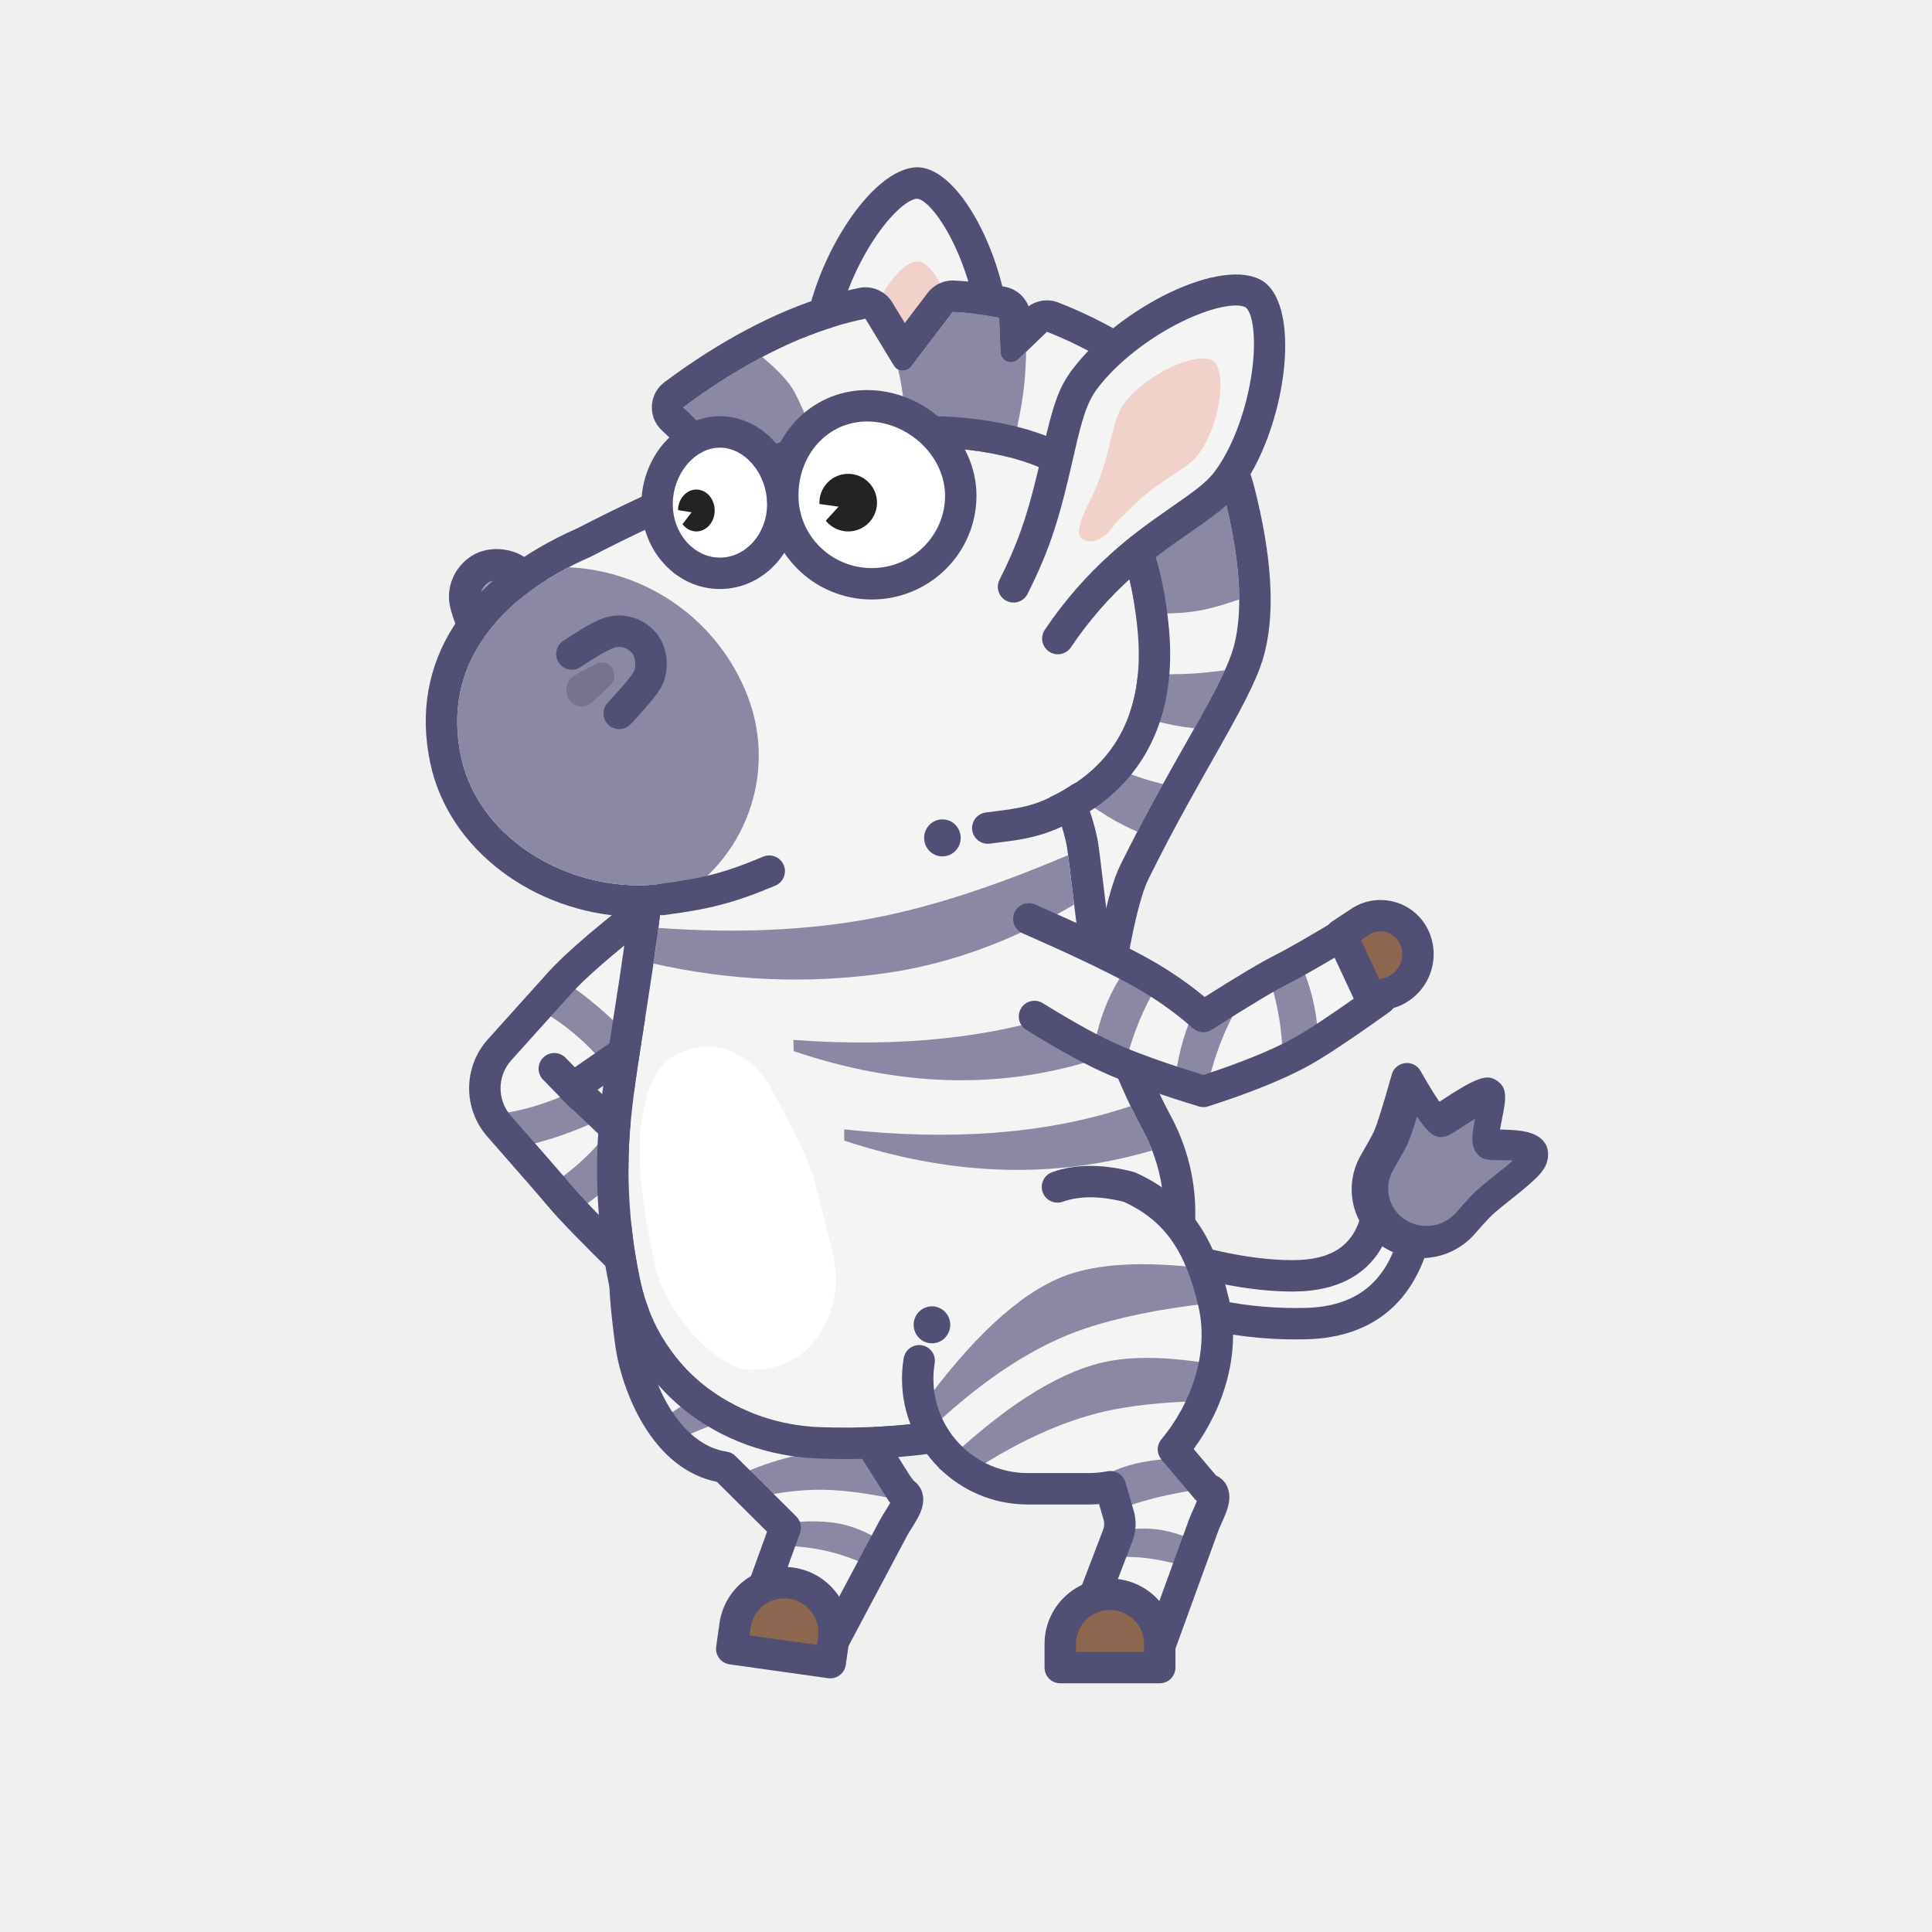
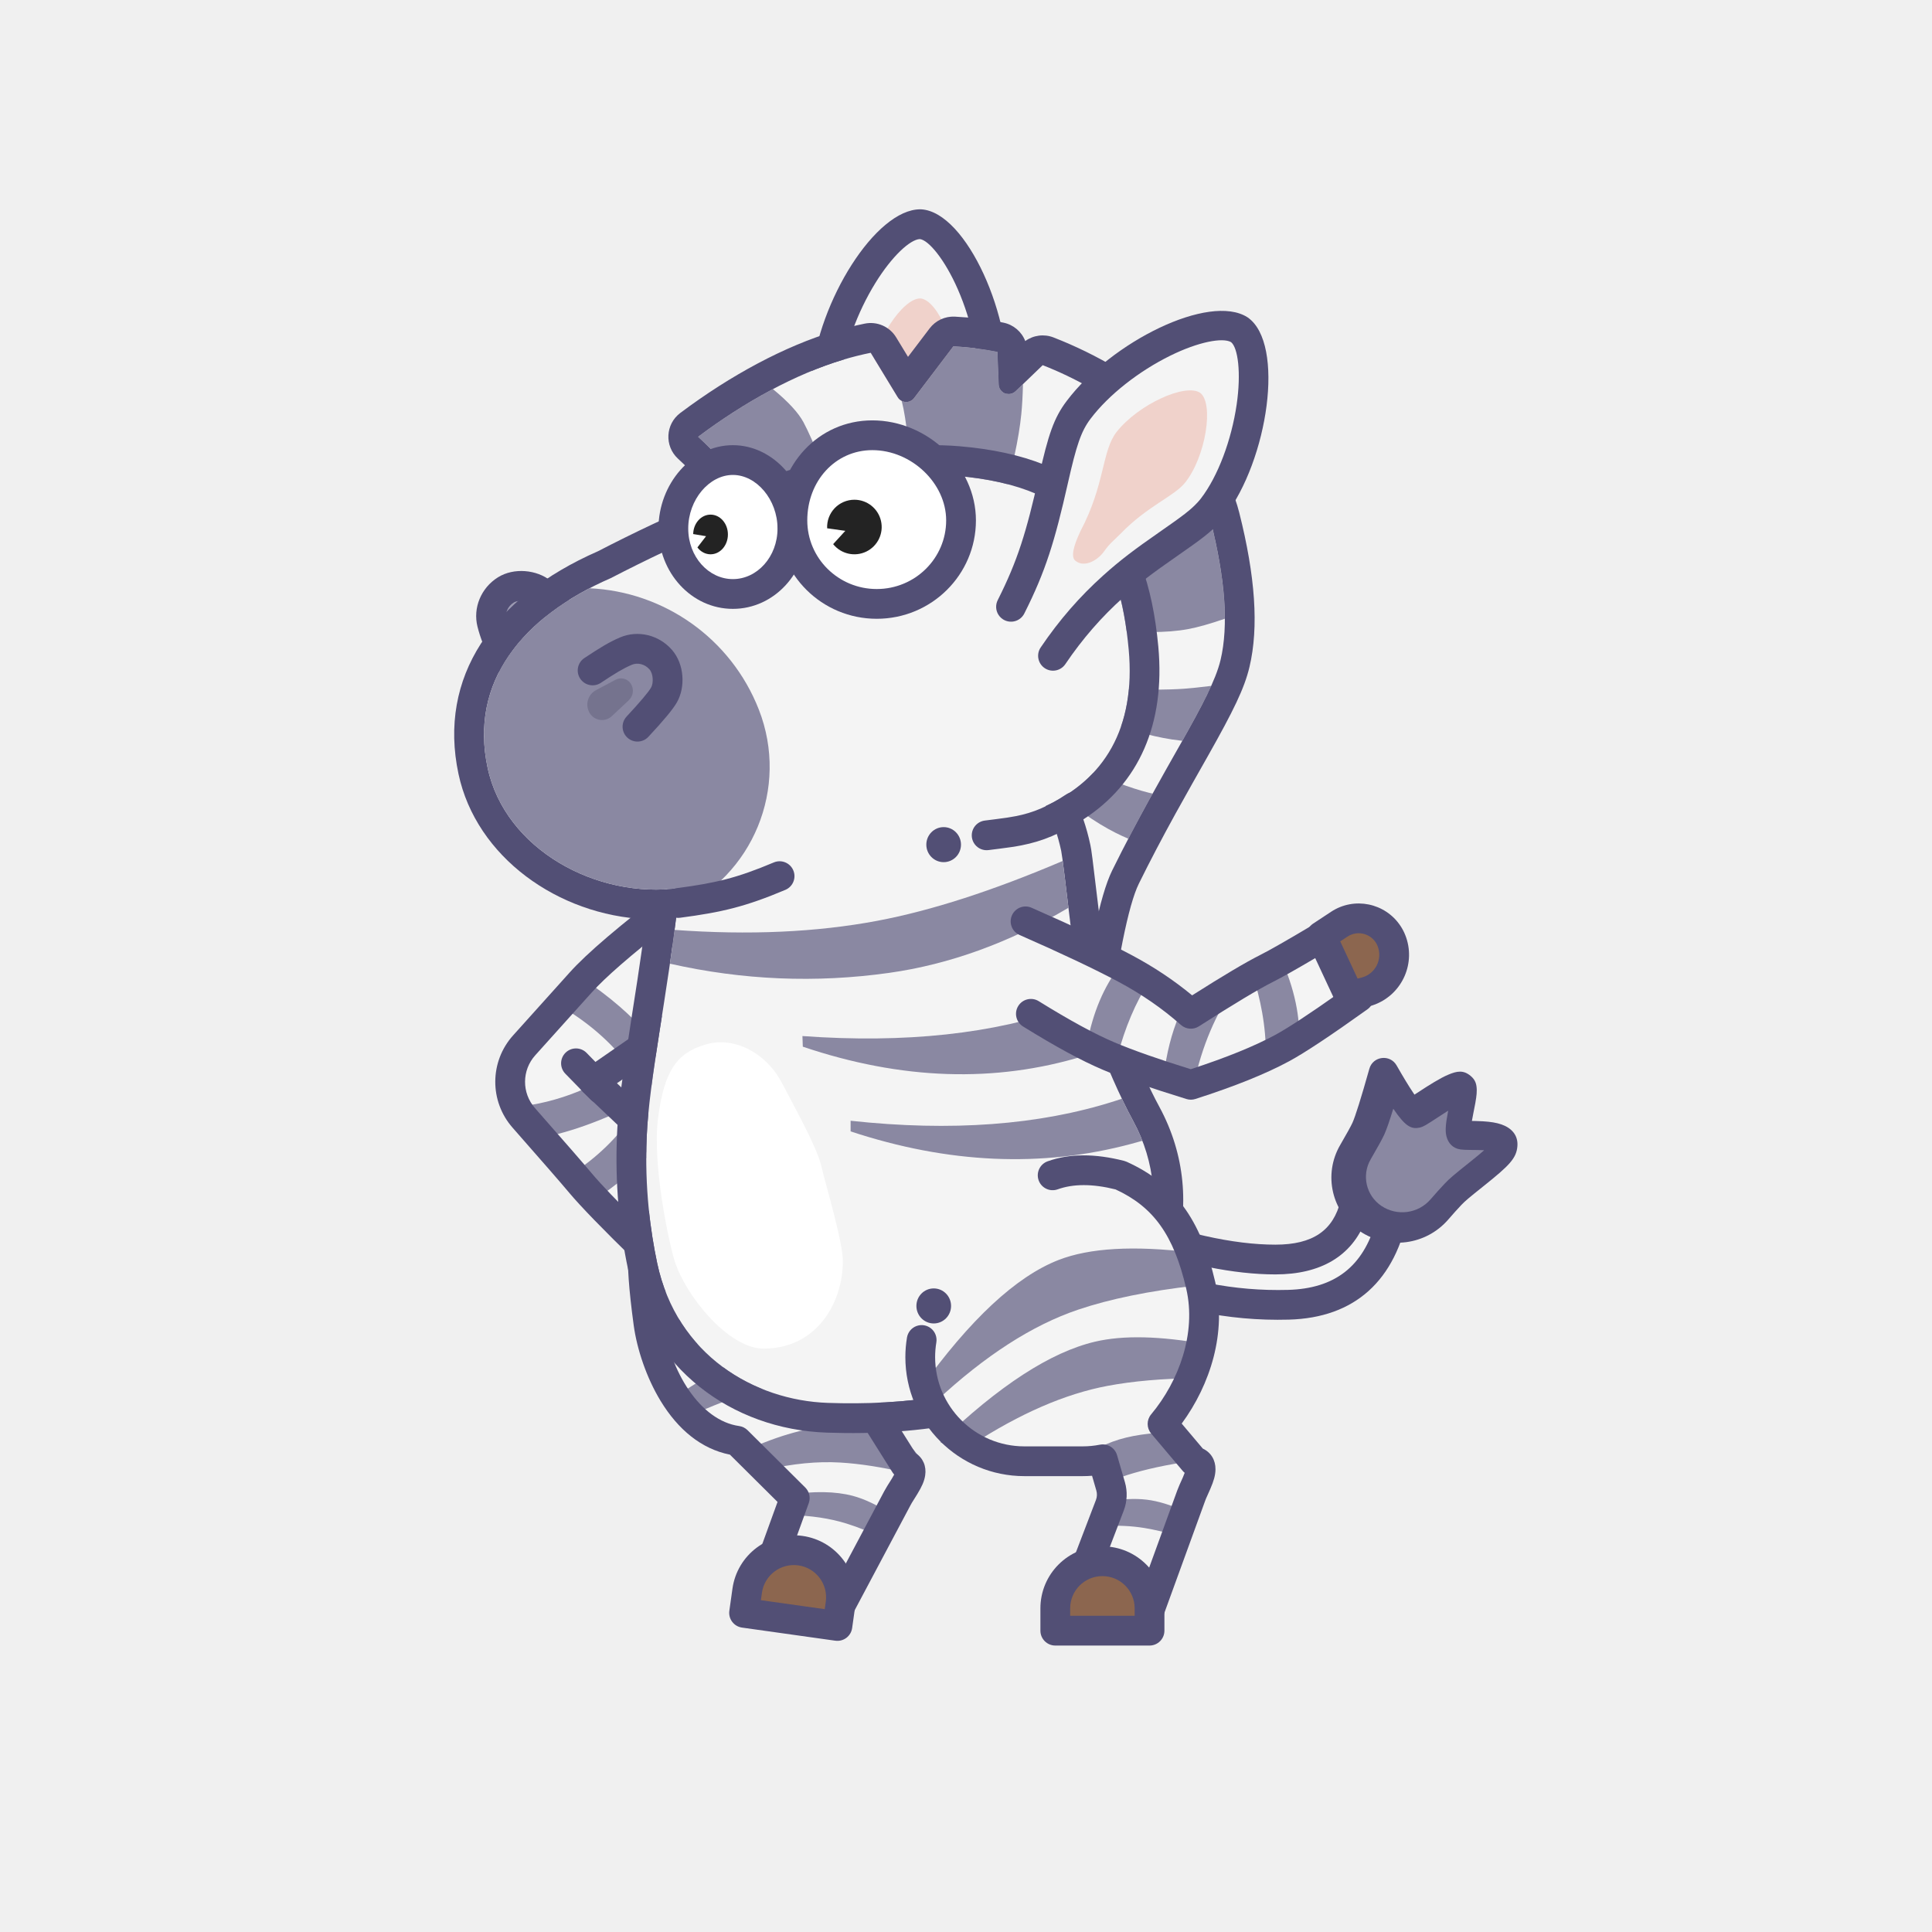
- <svg xmlns="http://www.w3.org/2000/svg" width="800px" height="800px" viewBox="51.2 51.2 921.6 921.6" class="icon" version="1.1">
+ <svg xmlns="http://www.w3.org/2000/svg" width="800px" height="800px" viewBox="25.6 25.6 972.8 972.8" class="icon" version="1.1">
  <path d="M463.989 317.21c-3.929-52.162-24.414-78.553-21.886-102.405 3.641-34.329 31.244-76.633 48.57-76.266 17.218 1.281 38.358 51.095 34.634 83.618-2.44 21.304-27.493 48.845-30.493 105.564" fill="#F4F4F4" />
  <path d="M488.763 145.977c4.416 0.512 12.538 10.277 19.066 25.163 7.268 16.571 11.159 35.59 9.8 49.619-0.085 0.837-0.21 1.708-0.385 2.627-0.984 5.113-2.647 9.498-8.222 22.513-6.186 14.426-9.378 22.72-12.58 33.847-4.313 14.985-6.883 30.513-7.488 47.554a7.493 7.493 0 0 0 14.98 0.532c0.557-15.787 2.93-30.098 6.913-43.94 2.982-10.372 5.994-18.197 11.948-32.086 6.072-14.161 7.9-18.974 9.171-25.585 0.257-1.366 0.457-2.7 0.582-4.014 3.482-35.942-20.185-89.9-43.118-91.203l-0.397-0.012c-22.593-0.082-51.417 46.56-54.724 83.936-0.957 10.814 1.114 19.241 8.297 39.786 9.516 27.231 13.3 41.31 15.367 63.57a7.493 7.493 0 1 0 14.92-1.386c-2.208-23.782-6.254-38.83-16.152-67.134-6.444-18.427-8.217-25.63-7.515-33.517 1.339-15.118 7.93-33.243 17.171-48.193 8.332-13.482 17.465-21.859 22.363-22.078z" fill="#524F75" />
  <path d="M474.899 266.799c-1.898-26.522-12.373-39.896-11.014-52.032 1.948-17.468 16.234-39.044 25.143-38.897 8.846 0.612 19.598 25.897 17.608 42.444-1.059 8.831-9.84 19.801-13.969 39.149-0.937 4.411-1.973 6.471-2.285 11.826-0.31 5.352-3.926 12.37-9.798 11.576-2.742-0.37-4.635-5.058-5.684-14.066z" fill="#F0D2CB" />
  <path d="M274.697 354.509c-0.864-5.732-1.963-13.045-1.753-19.431 0.21-6.386 4.688-12.193 11.321-14.094 6.629-1.903 13.951 2.031 16.786 6.019 1.888 2.662 4.833 8.941 8.834 18.839" fill="#9D9BB3" />
  <path d="M287.152 354.399c-3.739-8.177-5.462-12.423-6.594-16.911-0.779-3.097 0.662-6.589 3.706-8.484 2.428-1.519 7.071-0.994 9.146 0.662 1.928 1.541 6.256 6.496 12.458 14.431a7.493 7.493 0 1 0 11.808-9.226c-6.946-8.886-11.741-14.378-14.91-16.913-6.811-5.44-18.325-6.736-26.447-1.661-8.509 5.317-12.673 15.392-10.292 24.851 1.431 5.682 3.369 10.455 7.493 19.481a7.493 7.493 0 0 0 13.629-6.229z" fill="#524F75" />
  <path d="M284.772 357.086l-0.787-11.144a5.854 5.854 0 0 1 4.99-6.204 6.564 6.564 0 0 1 7.156 4.346l3.831 11.044a7.238 7.238 0 0 1-5.839 9.541 8.242 8.242 0 0 1-9.351-7.583z" fill="#75738E" />
  <path d="M550.617 209.47c30.902 12.056 74.859 40.001 84.44 77.906 7.523 29.753 9.223 53.278 5.11 70.574-4.823 20.278-28.802 53.698-54.577 105.979-6.196 12.575-12.158 41.682-17.875 87.325l-190.581-40.91c34.054-71.785 51.083-125.974 51.083-162.574 0-36.599-17.028-70.681-51.083-102.248 23.597-17.703 49.259-31.674 72.949-38.79a159.669 159.669 0 0 1 13.931-3.504l13.607 22.376a4.995 4.995 0 0 0 8.247 0.422l19.766-26.03c7.435 0.367 14.888 1.261 22.238 2.747l0.652 16.451a4.995 4.995 0 0 0 8.457 3.402l13.637-13.127z" fill="#F4F4F4" />
  <path d="M605.953 425.195a984.786 984.786 0 0 0-12.233 22.713 125.183 125.183 0 0 1-6.414-2.98c-10.048-5.053-21.409-13.047-34.079-23.982l12.96-10.352c16.479 7.275 29.054 11.981 37.721 14.121 0.647 0.162 1.329 0.322 2.046 0.48zM635.467 370.963c-3.524 7.822-8.542 16.986-14.553 27.658a134.454 134.454 0 0 1-5.19-0.682c-11.321-1.731-24.706-5.63-40.143-11.694l9.129-13.849c16.444 0.594 28.787 0.594 37.026 0 3.344-0.242 7.922-0.719 13.732-1.434zM635.484 289.095c4.561 18.447 6.848 34.459 6.863 48.038-7.385 2.567-13.592 4.318-18.617 5.252-10.6 1.968-24.928 1.968-42.993 0l-12.333-30.118c20.635-3.931 36.122-8.055 46.462-12.37 5.774-2.41 12.648-6.012 20.617-10.802zM479.612 227.455a4.99 4.99 0 0 0 6.256-1.426l19.766-26.03c7.435 0.367 14.888 1.261 22.238 2.747l0.652 16.451a4.995 4.995 0 0 0 8.457 3.402l3.706-3.569c-0.132 5.759-0.41 10.762-0.832 15.013-1.226 12.37-4.658 28.197-10.292 47.479l-45.054-8.769c-0.937-20.98-2.528-35.917-4.773-44.816l-0.125-0.482zM415.761 295.394c-8.514-17.268-21.387-33.892-38.627-49.871 12.183-9.141 24.918-17.286 37.648-24.007 7.697 6.341 12.82 11.898 15.375 16.666 4.943 9.233 12.036 27.286 21.277 54.157l-35.673 3.055z" fill="#8A88A2" />
  <path d="M550.617 209.47l-13.639 13.13a4.993 4.993 0 0 1-8.457-3.402l-0.652-16.451a149.484 149.484 0 0 0-22.238-2.747L485.868 226.029a4.995 4.995 0 0 1-8.247-0.422l-13.607-22.376a160.119 160.119 0 0 0-13.931 3.504c-23.689 7.116-49.352 21.087-72.949 38.79C411.188 277.089 428.217 311.171 428.217 347.77c0 36.597-17.028 90.789-51.083 162.574l190.581 40.91c5.717-45.643 11.679-74.75 17.875-87.325 25.772-52.284 49.754-85.701 54.577-105.979 4.113-17.296 2.413-40.82-5.11-70.574-9.581-37.905-53.538-65.853-84.44-77.906zM482.804 205.285l10.894-14.348a14.978 14.978 0 0 1 12.673-5.904c8.312 0.412 16.499 1.414 24.466 3.025a14.98 14.98 0 0 1 11.002 9.266 14.985 14.985 0 0 1 14.224-1.816c44.499 17.361 83.806 49.764 93.516 88.194 8.065 31.889 9.93 57.674 5.16 77.717-2.565 10.797-7.97 21.839-20.957 44.876-1.434 2.548-6.791 12.006-7.825 13.841a1565.157 1565.157 0 0 0-8.524 15.258c-6.723 12.216-12.67 23.527-18.407 35.163-5.19 10.527-10.947 38.637-16.449 82.562a14.985 14.985 0 0 1-18.015 12.788l-190.579-40.91c-9.451-2.028-14.536-12.343-10.395-21.074 33.18-69.937 49.637-122.316 49.637-156.15 0-32.116-15.11-62.362-46.285-91.258-6.856-6.354-6.284-17.366 1.194-22.975 25.488-19.119 52.646-33.65 77.637-41.157a175.918 175.918 0 0 1 15.235-3.831 14.988 14.988 0 0 1 15.812 6.893l5.987 9.843z" fill="#524F75" />
  <path d="M586.929 641.746c31.737 12.038 58.688 18.055 80.864 18.055s35.55-9.308 40.128-27.918l19.626 2.558c-5.892 31.272-23.614 47.314-53.171 48.13s-58.708-5.302-87.45-18.347v-22.478z" fill="#F4F4F4" />
  <path d="M594.422 659.339c26.287 11.249 52.851 16.484 79.752 15.742 23.405-0.647 37.761-11.636 44.199-34.282l-5.19-0.677c-6.898 17.915-22.53 27.166-45.391 27.168-20.747 0-45.178-4.963-73.371-14.836v6.883z m-4.835-24.596c30.952 11.741 57.054 17.565 78.204 17.565 18.887 0 29.144-7.136 32.853-22.216a7.493 7.493 0 0 1 8.244-5.639l19.626 2.558a7.493 7.493 0 0 1 6.396 8.816c-6.529 34.649-27.151 53.318-60.329 54.232-30.713 0.847-60.988-5.505-90.751-19.011a7.5 7.5 0 0 1-4.396-6.823v-22.478c0.002-5.242 5.252-8.864 10.153-7.003z" fill="#524F75" />
  <path d="M719.527 567.001c7.815 11.699 12.915 18.237 15.3 19.616 0.862 0.497 21.142-17.146 24.101-15.035 2.225 1.588-3.557 24.049 0 24.259 4.805 0.282 22.848-2.617 22.848 3.209 0 5.829-17.96 19.054-24.336 26.786a230.063 230.063 0 0 0-6.321 8.107 26.324 26.324 0 0 1-34.209 6.986 25.1 25.1 0 0 1-9.975-32.815c3.04-6.181 4.933-10.272 5.677-12.273 1.401-3.749 3.704-13.362 6.916-28.839z" fill="#8A88A2" />
  <path d="M722.634 596.817c-1.024 2.25-3.272 6.334-6.863 12.51a17.615 17.615 0 0 0 5.372 23.455 18.842 18.842 0 0 0 24.766-3.277 240.74 240.74 0 0 1 7.098-7.9c2.51-2.642 4.703-4.476 12.151-10.427l0.902-0.722c3.02-2.42 5.162-4.191 6.853-5.697-0.674-0.032-1.389-0.055-2.16-0.075a192.634 192.634 0 0 0-2.62-0.045l-2.508-0.027c-2.133-0.032-3.417-0.085-4.568-0.235-3.979-0.514-6.266-3.269-7.111-6.496-0.377-1.439-0.46-2.902-0.37-4.598 0.107-2.133 0.48-4.591 1.156-8.132l0.057-0.305c-0.155 0.1-0.317 0.197-0.475 0.3-1.886 1.196-7.852 5.098-7.805 5.068a73.653 73.653 0 0 1-2.987 1.851 15.16 15.16 0 0 1-1.573 0.802 8.584 8.584 0 0 1-1.611 0.519c-1.891 0.41-3.739 0.355-5.914-1.114-2.011-1.356-4.331-4.059-7.275-8.422-1.928 6.269-3.417 10.552-4.516 12.967z m46.075-6.768c1.284 0.035 2.448 0.08 3.567 0.147 3.766 0.232 6.786 0.687 9.341 1.581 4.898 1.716 8.422 5.255 8.03 10.839-0.435 6.236-4.196 9.923-16.634 19.886l-0.914 0.732c-6.723 5.375-8.821 7.128-10.637 9.041a221.634 221.634 0 0 0-6.644 7.395 33.822 33.822 0 0 1-44.469 5.884c-14.224-9.596-18.577-28.577-9.945-43.41 3.332-5.732 5.432-9.546 6.176-11.184 1.434-3.152 4.353-12.415 8.517-27.213 1.803-6.399 10.422-7.458 13.719-1.688 3.407 5.964 6.219 10.59 8.417 13.851l0.582 0.857c1.916-1.249 4.798-3.124 6.059-3.924 1.379-0.877 2.647-1.658 3.839-2.37 2.775-1.658 5.1-2.902 7.093-3.741 4.488-1.893 7.623-2.413 11.257 0.582 2.473 2.036 3.05 4.246 3.112 7.041a24.876 24.876 0 0 1-0.287 3.941c-0.27 1.956-0.39 2.587-1.484 8.127a243.312 243.312 0 0 0-0.677 3.589c0.719 0.01 1.354 0.022 1.983 0.037z" fill="#524F75" />
  <path d="M464.692 615.229c19.624 12.405 29.551 29.581 32.288 60.458s-17.364 56.151-28.759 66.449l13.089 20.806c6.912 2.52-0.829 11.319-3.832 16.965L446.663 837.887l-39.866-5.605 20.932-52.373-30.993-28.85c-28.685-4.031-48.67-30.553-44.639-59.238 0.401-2.854 1.036-5.665 1.899-8.414" fill="#F4F4F4" />
  <path d="M349.944 707.555C379.556 676.516 405.54 658.362 427.897 653.093c22.36-5.266 55.899 0.154 100.619 16.26l-0.991 8.055c-38.292-3.273-69.402-2.664-93.325 1.83-23.925 4.489-49.682 16.38-77.274 35.673l-6.982-7.355z" fill="#8A88A2" />
  <path d="M368.436 727.065c27.925-18.608 51.884-28.83 71.88-30.668 22.874-2.107 55.526 6.644 97.959 26.249l-2.1 7.836c-37.467-8.57-68.356-12.295-92.673-11.178-20.432 0.937-42.873 6.87-67.325 17.8-4.647 2.076-11.763-7.361-7.742-10.039zM404.251 754.495c16.877-7.353 31.469-10.952 43.775-10.794 8.149 0.104 17.664 2.089 28.541 5.951 13.412 4.758 17.912 20.477 6.403 17.768-12.765-3.007-24.207-4.809-34.33-5.405-11.421-0.674-23.836 0.534-37.245 3.618-9.192 2.113-15.22-7.617-7.144-11.138zM422.431 778.256c12.974-1.942 23.813-1.768 32.512 0.521 5.952 1.565 12.537 4.705 19.762 9.413 4.836 3.151-2.868 3.433-3.927 6.278-1.011 2.723 4.844 8.136-0.001 5.836-6.733-3.201-13.011-5.708-18.829-7.529-8.369-2.616-17.81-4.044-28.317-4.282-3.645-0.084-0.792-2.492-1.202-4.797-0.44-2.468-3.892-4.857 0-5.44z" fill="#8A88A2" />
  <path d="M489.515 676.353c2.025 22.812-10.1 45.572-26.316 60.227a7.49 7.49 0 0 0-1.319 9.547l13.091 20.806c0.256 0.407 0.547 0.788 0.875 1.134-0.295 0.556-0.674 1.224-1.137 1.989-0.253 0.418-0.526 0.857-0.884 1.424l-0.736 1.163c-0.298 0.473-0.53 0.844-0.749 1.204-0.594 0.961-1.063 1.767-1.475 2.544l-28.352 53.343L416.994 826.148l15.832-43.687a7.495 7.495 0 0 0-1.764-7.867L402.016 745.742a7.493 7.493 0 0 0-4.237-2.104c-19.756-2.779-34.833-27.546-38.256-52.825-2.337-17.234-3.126-28.815-2.603-34.187a7.5 7.5 0 0 0-6.731-8.187 7.495 7.495 0 0 0-8.184 6.731c-0.669 6.844 0.183 19.335 2.665 37.654 1.654 12.192 6.486 26.551 13.561 38.176 8.778 14.419 20.478 24.162 34.904 27.042l23.968 23.81-17.349 47.878a7.493 7.493 0 0 0 6.004 9.971l39.866 5.605a7.493 7.493 0 0 0 7.659-3.905l30.817-57.975c0.436-0.826 0.517-0.954 2.409-3.967 0.396-0.628 0.708-1.129 1.008-1.624 2.218-3.651 3.48-6.348 3.93-9.354 0.692-4.601-1.065-8.768-4.869-11.242l-8.765-13.936c17.004-17.442 28.941-42.281 26.635-68.275-2.879-32.435-13.574-52.115-35.746-66.132a7.333 7.333 0 0 0-1.152-0.596C453.559 602.542 440.797 600.748 429.329 603.137a7.493 7.493 0 0 0 3.055 14.672c8.116-1.689 17.71-0.394 28.849 4.102 17.593 11.33 25.822 26.696 28.281 54.442z" fill="#524F75" />
  <path d="M363.635 658.531a8.726 8.824 7.992 1 0-2.454 17.476 8.726 8.824 7.992 1 0 2.454-17.476Z" fill="#524F75" />
  <path d="M428.622 806.38a23.727 23.727 0 0 1 20.193 26.801L447.252 844.307l-46.992-6.604 1.564-11.13a23.727 23.727 0 0 1 26.798-20.194z" fill="#8C664F" />
  <path d="M441.396 832.135a16.234 16.234 0 0 0-32.152-4.519L408.722 831.326l32.152 4.519 0.521-3.71z m-11.731-33.175c17.073 2.399 28.97 18.188 26.571 35.261L454.671 845.35c-0.576 4.096-4.367 6.953-8.463 6.377l-46.992-6.604a7.493 7.493 0 0 1-6.377-8.46L394.404 825.531c2.399-17.073 18.188-28.97 35.261-26.571z" fill="#524F75" />
  <path d="M367.459 478.203l10.21 55.011-53.268 36.911 46.57 44.179-20.113 40.98c-16.449-16.054-27.423-27.366-32.928-33.939-4.156-4.963-13.689-15.919-28.602-32.863a27.473 27.473 0 0 1 0.217-36.544c12.932-14.348 22.396-24.873 28.385-31.569 8.287-9.263 24.796-23.32 49.529-42.166z" fill="#F4F4F4" />
  <path d="M367.459 478.203l10.21 55.011-53.268 36.911 46.57 44.179-20.113 40.98c-16.449-16.054-27.423-27.366-32.928-33.939-4.156-4.963-13.689-15.919-28.602-32.863a27.473 27.473 0 0 1 0.217-36.544c12.932-14.348 22.396-24.873 28.385-31.569 8.287-9.263 24.796-23.32 49.529-42.166z" fill="#F4F4F4" />
  <path d="M317.582 517.382c7.56 4.988 14.264 10.025 20.113 15.108 9.883 8.589 18.287 18.16 25.218 28.707l-13.27 15.83c-3.794-10.922-11.389-21.337-22.785-31.244a118.444 118.444 0 0 0-17.738-12.75c-6.761-3.974 3.244-19.091 8.462-15.65zM336.706 585.648c-9.358 4.226-18.185 7.533-26.484 9.91a144.072 144.072 0 0 1-14.378 3.352c-7.805 1.401-14.643-15.472-6.241-16.489 4.9-0.594 10.025-1.658 15.372-3.189a118.609 118.609 0 0 0 21.049-8.282c6.771-3.439 15.517 12.515 10.682 14.698zM356.145 603.73c-10.297 10.507-20.935 19.326-31.916 26.459-8.1 5.257-3.172-1.359-6.034-4.526-2.96-3.274-14.423-2.65-4.765-8.921 12.665-8.224 23.052-18.267 31.16-30.131l11.556 17.118z" fill="#8A88A2" />
  <path d="M323.517 525.364c-5.997 6.706-15.465 17.233-28.405 31.587a19.985 19.985 0 0 0-0.157 26.582c14.955 16.993 24.511 27.973 28.722 33.003 4.448 5.312 12.815 14.054 25.028 26.132l13.112-26.716-42.573-40.388a7.493 7.493 0 0 1 0.889-11.596l49.284-34.149-7.091-38.2c-19.044 14.858-32.024 26.159-38.81 33.747z m12.728 45.67l39.884 37.833a7.488 7.488 0 0 1 1.568 8.736l-20.113 40.98a7.493 7.493 0 0 1-11.961 2.058c-16.621-16.219-27.728-27.665-33.44-34.491-4.103-4.9-13.614-15.827-28.482-32.726a34.963 34.963 0 0 1 0.277-46.51c12.927-14.341 22.383-24.858 28.365-31.547 8.692-9.718 25.48-24.012 50.571-43.13 4.441-3.384 10.889-0.897 11.908 4.593l10.21 55.014a7.5 7.5 0 0 1-3.099 7.525l-45.688 31.664z" fill="#524F75" />
  <path d="M333.599 568.69l-12.618-12.925a7.493 7.493 0 0 0-10.725 10.467l12.618 12.925a7.493 7.493 0 0 0 10.725-10.467z" fill="#524F75" />
  <path d="M551.976 431.494c29.456-13.197 45.593-39.149 41.934-78.943-4.491-48.817-22.253-81.922-86.555-87.33-42.868-3.604-100.944 13.557-174.23 51.482-44.859 19.551-71.178 52.376-62.009 95.464 8.749 41.125 55.019 66.303 96.718 60.548-0.252 1.993-0.495 4.024-0.729 6.094-5.639 49.609-14.673 90.149-15.874 119.186-1.074 25.995 1.863 47.494 5.277 63.655 9.863 46.402 49.017 69.06 85.876 70.329s82.854-2.835 119.229-25.393c40.65-25.213 57.239-74.772 34.604-116.471-14.234-26.224-26.177-62.037-27.626-68.838-1.586-7.458-7.545-62.019-8.649-67.214-1.773-8.344-4.468-15.882-7.965-22.57z" fill="#F4F4F4" />
  <path d="M593.91 352.548c-4.491-48.817-22.253-81.922-86.555-87.33-42.868-3.601-100.944 13.559-174.23 51.485-44.859 19.551-71.178 52.376-62.009 95.464 8.749 41.125 55.019 66.303 96.718 60.548-0.252 1.993-0.495 4.024-0.729 6.094-5.639 49.609-14.673 90.149-15.874 119.186-1.074 25.995 1.863 47.494 5.277 63.655 9.863 46.402 49.017 69.06 85.876 70.329s82.854-2.835 119.229-25.393c40.65-25.213 57.239-74.772 34.604-116.471-14.234-26.224-26.177-62.037-27.626-68.838-1.586-7.458-7.545-62.019-8.649-67.214-1.776-8.344-4.471-15.882-7.967-22.573 29.459-13.195 45.595-39.149 41.937-78.943z m-19.311 98.401c0.614 2.89 0.787 4.296 4.496 35.158 2.355 19.611 3.661 29.728 4.156 32.054 2.16 10.178 15.2 44.664 26.137 64.809 26.134 48.145 8.117 106.588-39.879 136.352-34.699 21.519-78.446 29.329-127.643 27.633-47.961-1.648-89.458-32.513-100.02-82.207-4.456-21.084-6.589-43.193-5.59-67.374 0.41-9.875 1.626-21.062 3.779-35.995 1.194-8.277 6.072-39.449 6.516-42.366a1251.675 1251.675 0 0 0 4.303-30.588c-44.212-1.971-85.489-31.279-94.398-73.141-10.372-48.747 17.071-88.791 70.216-112.116 75.361-38.949 135.762-56.762 181.937-52.883 66.175 5.565 94.455 38.215 100.222 100.889 3.591 39.027-9.87 69.09-37.746 86.998a110.612 110.612 0 0 1 3.512 12.778z" fill="#524F75" />
  <path d="M600.801 599.994a86.478 86.478 0 0 0-4.583-9.875 247.716 247.716 0 0 1-5.732-11.286c-1.254 0.422-2.503 0.829-3.744 1.224-37.898 12.068-82.177 15.358-132.84 9.868v5.355c49.172 16.249 96.288 18.337 141.352 6.264a300.806 300.806 0 0 0 5.547-1.548zM579.956 554.494a422.422 422.422 0 0 1-8.851-24.546 249.581 249.581 0 0 1-7.593 2.857c-37.453 13.382-82.077 18.207-133.869 14.468l0.187 5.35c49.669 16.776 96.81 18.342 141.424 4.703a263.518 263.518 0 0 0 8.702-2.832zM365.268 493.823c-0.757 5.812-1.548 11.484-2.35 17.013 36.639 8.277 73.416 9.82 110.327 4.633 30.47-4.283 60.586-15.21 90.349-32.783-1.121-9.351-2.18-18.172-2.897-23.579-35.121 14.985-66.253 25.031-93.396 30.141-30.628 5.767-64.637 7.293-102.033 4.576zM322.435 321.801c-38.26 19.928-59.734 50.825-51.32 90.367 8.749 41.125 55.019 66.303 96.718 60.548-0.252 1.993-0.495 4.024-0.729 6.094-0.19 1.676-0.385 3.342-0.582 4.998 38.203-17.176 56.577-61.48 41.18-100.891-14.071-36.012-47.921-59.437-85.267-61.115z" fill="#8A88A2" />
  <path d="M328.017 369.497c7.493-4.97 11.416-7.338 15.672-9.154 2.937-1.254 6.609-0.377 8.959 2.328 1.881 2.163 2.09 6.833 0.779 9.139-1.221 2.148-5.44 7.198-12.305 14.563a7.493 7.493 0 1 0 10.962 10.218c7.692-8.249 12.365-13.846 14.371-17.376 4.308-7.575 3.789-19.149-2.495-26.379-6.584-7.573-17.183-10.108-26.154-6.279-5.39 2.308-9.8 4.968-18.072 10.455a7.493 7.493 0 0 0 8.284 12.485z" fill="#524F75" />
  <path d="M325.697 373.111l9.86-5.25a5.854 5.854 0 0 1 7.697 2.036 6.569 6.569 0 0 1-1.056 8.302l-8.532 7.995a7.235 7.235 0 0 1-11.092-1.456 8.242 8.242 0 0 1 3.122-11.626z" fill="#75738E" />
  <path d="M381.018 551.479c15.06-4.351 30.755 5.12 38.073 18.984 10.033 19.011 18.362 34.112 20.423 43.64 1.421 6.574 10.495 36.617 10.492 46.582-0.002 20.365-12.775 43.97-39.961 43.97-17.68 0-39.204-26.659-44.689-43.97-3.04-9.598-11.486-49.269-8.364-72.499 3.124-23.235 9.228-32.428 24.027-36.707z" fill="#FFFFFF" />
  <path d="M368.116 487.694c21.157-2.77 32.968-5.625 52.968-14.046a7.493 7.493 0 0 0-5.814-13.812c-18.617 7.837-29.174 10.39-49.1 13a7.493 7.493 0 1 0 1.946 14.858zM523.469 453.62c0.797-0.105 1.613-0.207 2.632-0.337l2.595-0.325c5.08-0.639 8.06-1.076 11.314-1.718 10.637-2.095 19.846-5.887 30.8-13.197a7.493 7.493 0 0 0-8.317-12.465c-9.311 6.211-16.676 9.246-25.378 10.962-2.827 0.557-5.532 0.954-10.287 1.551a1049.041 1049.041 0 0 0-5.302 0.672 7.493 7.493 0 1 0 1.943 14.858z" fill="#524F75" />
  <path d="M492.022 450.892a8.821 8.726 90 1 0 17.453 0 8.821 8.726 90 1 0-17.453 0Z" fill="#524F75" />
  <path d="M533.699 329.94c24.309-46.317 20.922-79.557 35.705-98.441 21.282-27.183 67.107-48.433 81.61-38.939 13.919 10.21 5.45 63.658-14.943 89.265-13.359 16.776-49.199 26.854-81.8 73.366" fill="#F4F4F4" />
  <path d="M645.447 197.857c3.474 2.775 5.185 15.36 2.835 31.442-2.617 17.905-9.396 36.095-17.985 47.274-0.507 0.664-1.081 1.339-1.718 2.026-3.544 3.814-7.278 6.651-18.904 14.731-12.887 8.956-19.993 14.301-28.602 22.038-11.601 10.425-22.009 22.226-31.552 36.362a7.495 7.495 0 0 0 12.423 8.384c8.836-13.092 18.434-23.974 29.147-33.602 8.027-7.215 14.726-12.253 27.136-20.877 12.65-8.791 16.751-11.908 21.334-16.841 0.947-1.019 1.821-2.048 2.622-3.092 22.001-28.637 30.523-86.935 11.764-100.195l-0.33-0.22c-19.114-12.043-68.278 12.233-90.891 42.181-6.541 8.662-9.251 16.908-14.044 38.138-6.356 28.143-10.612 42.086-20.652 62.059a7.493 7.493 0 1 0 13.387 6.731c10.73-21.339 15.275-36.245 21.881-65.491 4.301-19.044 6.616-26.09 11.389-32.408 9.144-12.111 24.341-23.989 40.098-31.771 14.209-7.018 26.394-9.278 30.663-6.868z" fill="#524F75" />
  <path d="M569.666 292.971c12.44-23.497 10.65-40.388 18.23-49.961 10.912-13.779 34.461-24.509 41.937-19.666 7.178 5.207 2.897 32.348-7.56 45.328-5.577 6.926-18.837 11.574-32.591 25.8-3.134 3.242-5.105 4.441-8.204 8.816s-9.883 8.409-14.443 4.625c-2.13-1.766-1.254-6.748 2.632-14.943z" fill="#F0D2CB" />
  <path d="M394.617 324.683c16.551 0 29.971-14.753 29.971-32.953S411.168 257.249 394.617 257.249s-29.971 16.284-29.971 34.481S378.066 324.683 394.617 324.683z" fill="#FFFFFF" />
  <path d="M394.617 332.176c-20.857 0-37.463-18.26-37.463-40.446 0-22.388 16.739-41.974 37.463-41.974s37.463 19.583 37.463 41.974c0 22.188-16.606 40.446-37.463 40.446z m0-14.985c12.248 0 22.478-11.249 22.478-25.46 0-14.591-10.597-26.989-22.478-26.989s-22.478 12.398-22.478 26.989c0 14.214 10.23 25.46 22.478 25.46z" fill="#524F75" />
  <path d="M376.76 301.243C378.363 303.361 380.733 304.702 383.376 304.702c4.828 0 8.741-4.473 8.741-9.99s-3.914-9.99-8.741-9.99c-4.768 0-8.647 4.363-8.741 9.788l6.481 1.076-4.356 5.657z" fill="#232323" />
  <path d="M467.046 329.678c23.45 0 42.459-18.829 42.459-42.054 0-23.225-21.224-42.863-44.674-42.863s-40.243 19.638-40.243 42.863c0 23.227 19.009 42.054 42.459 42.054z" fill="#FFFFFF" />
  <path d="M467.046 337.171c-27.573 0-49.951-22.166-49.951-49.547C417.095 259.789 437.645 237.268 464.831 237.268c27.76 0 52.167 23.147 52.167 50.356 0 27.381-22.378 49.547-49.951 49.547z m0-14.985c19.326 0 34.966-15.49 34.966-34.561 0-18.749-17.523-35.37-37.181-35.37-18.587 0-32.751 15.52-32.751 35.37 0 19.071 15.64 34.561 34.966 34.561z" fill="#524F75" />
  <path d="M445.108 299.582A13.737 13.737 0 1 0 455.807 277.229a13.737 13.737 0 0 0-13.722 14.378l9.144 1.281-6.122 6.693z" fill="#232323" />
  <path d="M589.799 617.397c21.159 9.556 33.377 25.185 40.388 55.381s-9.381 58.021-19.229 69.802l15.86 18.784c7.195 1.531 0.752 11.324-1.434 17.331L602.936 840.397H562.681L584.429 783.532a14.985 14.985 0 0 0 0.392-9.541l-3.961-13.614a52.539 52.539 0 0 1-10.123 0.987H541.409c-28.967 0-52.449-23.482-52.449-52.449 0-2.877 0.237-5.757 0.709-8.594" fill="#F4F4F4" />
  <path d="M589.799 617.397c21.159 9.556 33.377 25.185 40.388 55.381s-9.381 58.021-19.229 69.802l15.86 18.784c7.195 1.531 0.752 11.324-1.434 17.331L602.936 840.397H562.681L584.429 783.532a14.985 14.985 0 0 0 0.392-9.541l-3.961-13.614a52.539 52.539 0 0 1-10.123 0.987H541.409c-28.967 0-52.449-23.482-52.449-52.449 0-2.877 0.237-5.757 0.709-8.594" fill="#F4F4F4" />
  <path d="M489.02 724.795C514.021 689.939 537.225 668.342 558.637 660.015c15.585-6.064 37.833-7.34 66.745-3.834 10.789 1.309 12.31 15.605 1.913 16.796-23.247 2.657-42.841 6.673-58.778 12.046-23.067 7.775-46.919 23.137-71.558 46.082l-7.94-6.311zM499.048 751.728c29.579-28.44 55.551-45.296 77.909-50.561 14.144-3.332 32.768-2.907 55.875 1.274-0.954 7.453-5.24 15.712-4.883 17.093-16.946 0.175-31.829 1.469-44.649 3.874-21.357 4.009-44.177 13.916-68.458 29.723a83.603 83.603 0 0 1-6.584 3.836l-9.211-5.24zM573.025 757.815c4.381-2.67 8.659-4.778 12.835-6.319 8.349-3.079 19.016-4.655 32.011-4.723 5.974-0.032 3.674 3.909 5.864 6.846 2.785 3.731 8.602 6.736 1.841 7.687-12.408 1.748-23.265 4.103-32.581 7.063a106.331 106.331 0 0 0-8.117 2.95c-7.143 2.92-4.451-3.357-7.495-5.842-3.724-3.035-11.801-3.122-4.358-7.663zM582.811 781.749c7.495-1.391 14.196-1.736 20.1-1.039 5.697 0.674 12.131 2.622 19.304 5.847 5.994 2.695 4.228 5.527 2.395 8.432-1.409 2.235-1.499 5.245-6.419 3.804-5.819-1.703-11.252-2.97-16.297-3.804-6.381-1.051-13.247-1.384-20.6-0.992-5.262 0.28-4.501-2.832-3.759-5.974 0.632-2.692 0.462-5.38 5.275-6.274z" fill="#8A88A2" />
  <path d="M622.889 674.469c5.18 22.311-3.659 46.537-17.678 63.306a7.485 7.485 0 0 0 0.022 9.638l15.857 18.784c0.312 0.367 0.654 0.702 1.024 0.999-0.215 0.592-0.495 1.304-0.849 2.13-0.192 0.45-0.4 0.922-0.677 1.531l-0.567 1.256c-0.23 0.51-0.407 0.909-0.574 1.296-0.452 1.034-0.804 1.898-1.104 2.725l-20.655 56.77h-24.121l17.858-46.694a22.481 22.481 0 0 0 0.589-14.309l-3.961-13.614a7.493 7.493 0 0 0-8.642-5.257 44.969 44.969 0 0 1-8.677 0.844H541.409c-24.826 0-44.956-20.128-44.956-44.956 0-2.468 0.205-4.933 0.609-7.365a7.493 7.493 0 1 0-14.783-2.458 59.951 59.951 0 0 0-0.812 9.825c0 33.105 26.836 59.941 59.941 59.941h29.329c1.581 0 3.157-0.062 4.733-0.187l2.155 7.42a7.478 7.478 0 0 1-0.195 4.768l-21.751 56.867c-1.876 4.905 1.746 10.168 7.001 10.168H602.936a7.493 7.493 0 0 0 7.041-4.933l22.446-61.7c0.32-0.882 0.38-1.017 1.836-4.263 0.305-0.677 0.542-1.216 0.772-1.748 1.688-3.924 2.56-6.773 2.59-9.81 0.045-4.653-2.278-8.537-6.386-10.455l-10.625-12.58c14.413-19.638 22.775-45.903 16.876-71.318C630.125 639.363 616.793 621.368 592.886 610.569a7.568 7.568 0 0 0-1.224-0.43C577.012 606.383 564.124 606.383 553.1 610.346a7.493 7.493 0 1 0 5.068 14.104c7.8-2.805 17.483-2.855 29.137 0.045 19.001 8.769 29.289 22.845 35.585 49.974z" fill="#524F75" />
  <path d="M487.027 683.165a8.821 8.726 90 1 0 17.453 0 8.821 8.726 90 1 0-17.453 0Z" fill="#524F75" />
  <path d="M580.685 811.707a23.727 23.727 0 0 1 23.727 23.727V846.673h-47.454v-11.239a23.727 23.727 0 0 1 23.727-23.727z" fill="#8C664F" />
  <path d="M596.92 835.434a16.234 16.234 0 1 0-32.468 0V839.18h32.468v-3.746z m-16.234-31.22c17.241 0 31.22 13.979 31.22 31.22V846.673a7.493 7.493 0 0 1-7.493 7.493h-47.454a7.493 7.493 0 0 1-7.493-7.493v-11.239c0-17.241 13.979-31.22 31.22-31.22z" fill="#524F75" />
  <path d="M541.988 489.522c21.187 9.303 37.886 17.203 50.094 23.702 12.206 6.499 23.25 14.119 33.135 22.858 17.82-11.411 30.533-19.031 38.138-22.858s24.174-12.895 49.699-27.203l13.896 30.503c-25.832 18.41-44.427 30.683-55.781 36.822s-26.671 12.295-45.955 18.474c-17.578-5.395-31.424-10.24-41.542-14.531-10.118-4.288-23.117-11.359-38.999-21.207" fill="#F4F4F4" />
  <path d="M604.44 519.378a118.487 118.487 0 0 0-9.358 17.83 138.417 138.417 0 0 0-6.609 19.566c-1.908 7.385-16.839 1.386-15.505-5.734 1.476-7.875 3.601-15.083 6.379-21.621a81.65 81.65 0 0 1 10.24-17.71c3.801-4.988 18.472 2.041 14.853 7.67zM640.899 532.7a123.529 123.529 0 0 0-5.859 12.001c-3.569 8.404-6.321 17.303-8.264 26.691-1.074 5.182-15.742 0.422-15.19-4.136 1.376-11.346 3.946-21.462 7.717-30.343 7.935-18.684 26.057-12.186 21.596-4.213zM662.978 556.654c0.047-6.871-0.572-13.959-1.861-21.262a137.74 137.74 0 0 0-4.735-18.862c-2.483-7.62 12.435-12.563 15.083-6.366 3.404 7.965 5.772 15.695 7.091 23.19 1.111 6.301 1.504 12.528 1.174 18.679-0.37 6.856-16.794 10.887-16.751 4.62z" fill="#8A88A2" />
  <path d="M699.759 525.644c-14.955 10.572-25.722 17.635-32.151 21.107-10.46 5.657-24.618 11.406-42.444 17.211-16.284-5.048-29.152-9.578-38.565-13.572-9.708-4.116-22.391-11.014-37.975-20.677a7.493 7.493 0 0 0-7.897 12.738c16.182 10.035 29.499 17.273 40.023 21.736 10.39 4.411 24.464 9.331 42.269 14.798 1.461 0.45 3.027 0.44 4.483-0.027 19.693-6.311 35.42-12.635 47.234-19.019 7.925-4.286 20.992-12.96 39.409-26.137a7.488 7.488 0 0 0 2.041-9.988l-18.517-30.423a7.493 7.493 0 0 0-10.238-2.54c-13.392 7.985-22.585 13.235-27.448 15.68-7.195 3.621-18.532 10.355-34.117 20.25-9.201-7.605-19.291-14.329-30.265-20.17-12.398-6.599-29.254-14.576-50.601-23.949a7.493 7.493 0 0 0-6.024 13.722c21.032 9.233 37.568 17.058 49.584 23.455 11.694 6.226 22.253 13.509 31.692 21.856a7.49 7.49 0 0 0 9.004 0.697c17.613-11.281 30.151-18.794 37.463-22.473 4.416-2.22 11.721-6.344 22.001-12.408l11.039 18.135z" fill="#524F75" />
  <path d="M725.749 498.248a19.339 19.339 0 0 1-11.301 26.681l-7.917 2.652-16.177-29.191 8.594-6.579a17.748 17.748 0 0 1 26.801 6.436z" fill="#8C664F" />
  <path d="M711.218 517.817a11.846 11.846 0 0 0 8.05-15.825 10.252 10.252 0 0 0-15.19-4.79l-3.639 2.403 8.736 18.739 2.043-0.527z m6.886 13.487c-1.022 0.402-2.068 0.742-3.129 1.017l-8.08 2.095a7.493 7.493 0 0 1-8.669-4.089l-14.101-30.25a7.495 7.495 0 0 1 2.662-9.418l9.034-5.962c11.631-7.682 27.291-4.478 34.973 7.156 0.962 1.456 1.771 3.012 2.41 4.635 5.442 13.784-1.316 29.371-15.1 34.816z" fill="#524F75" />
</svg>
